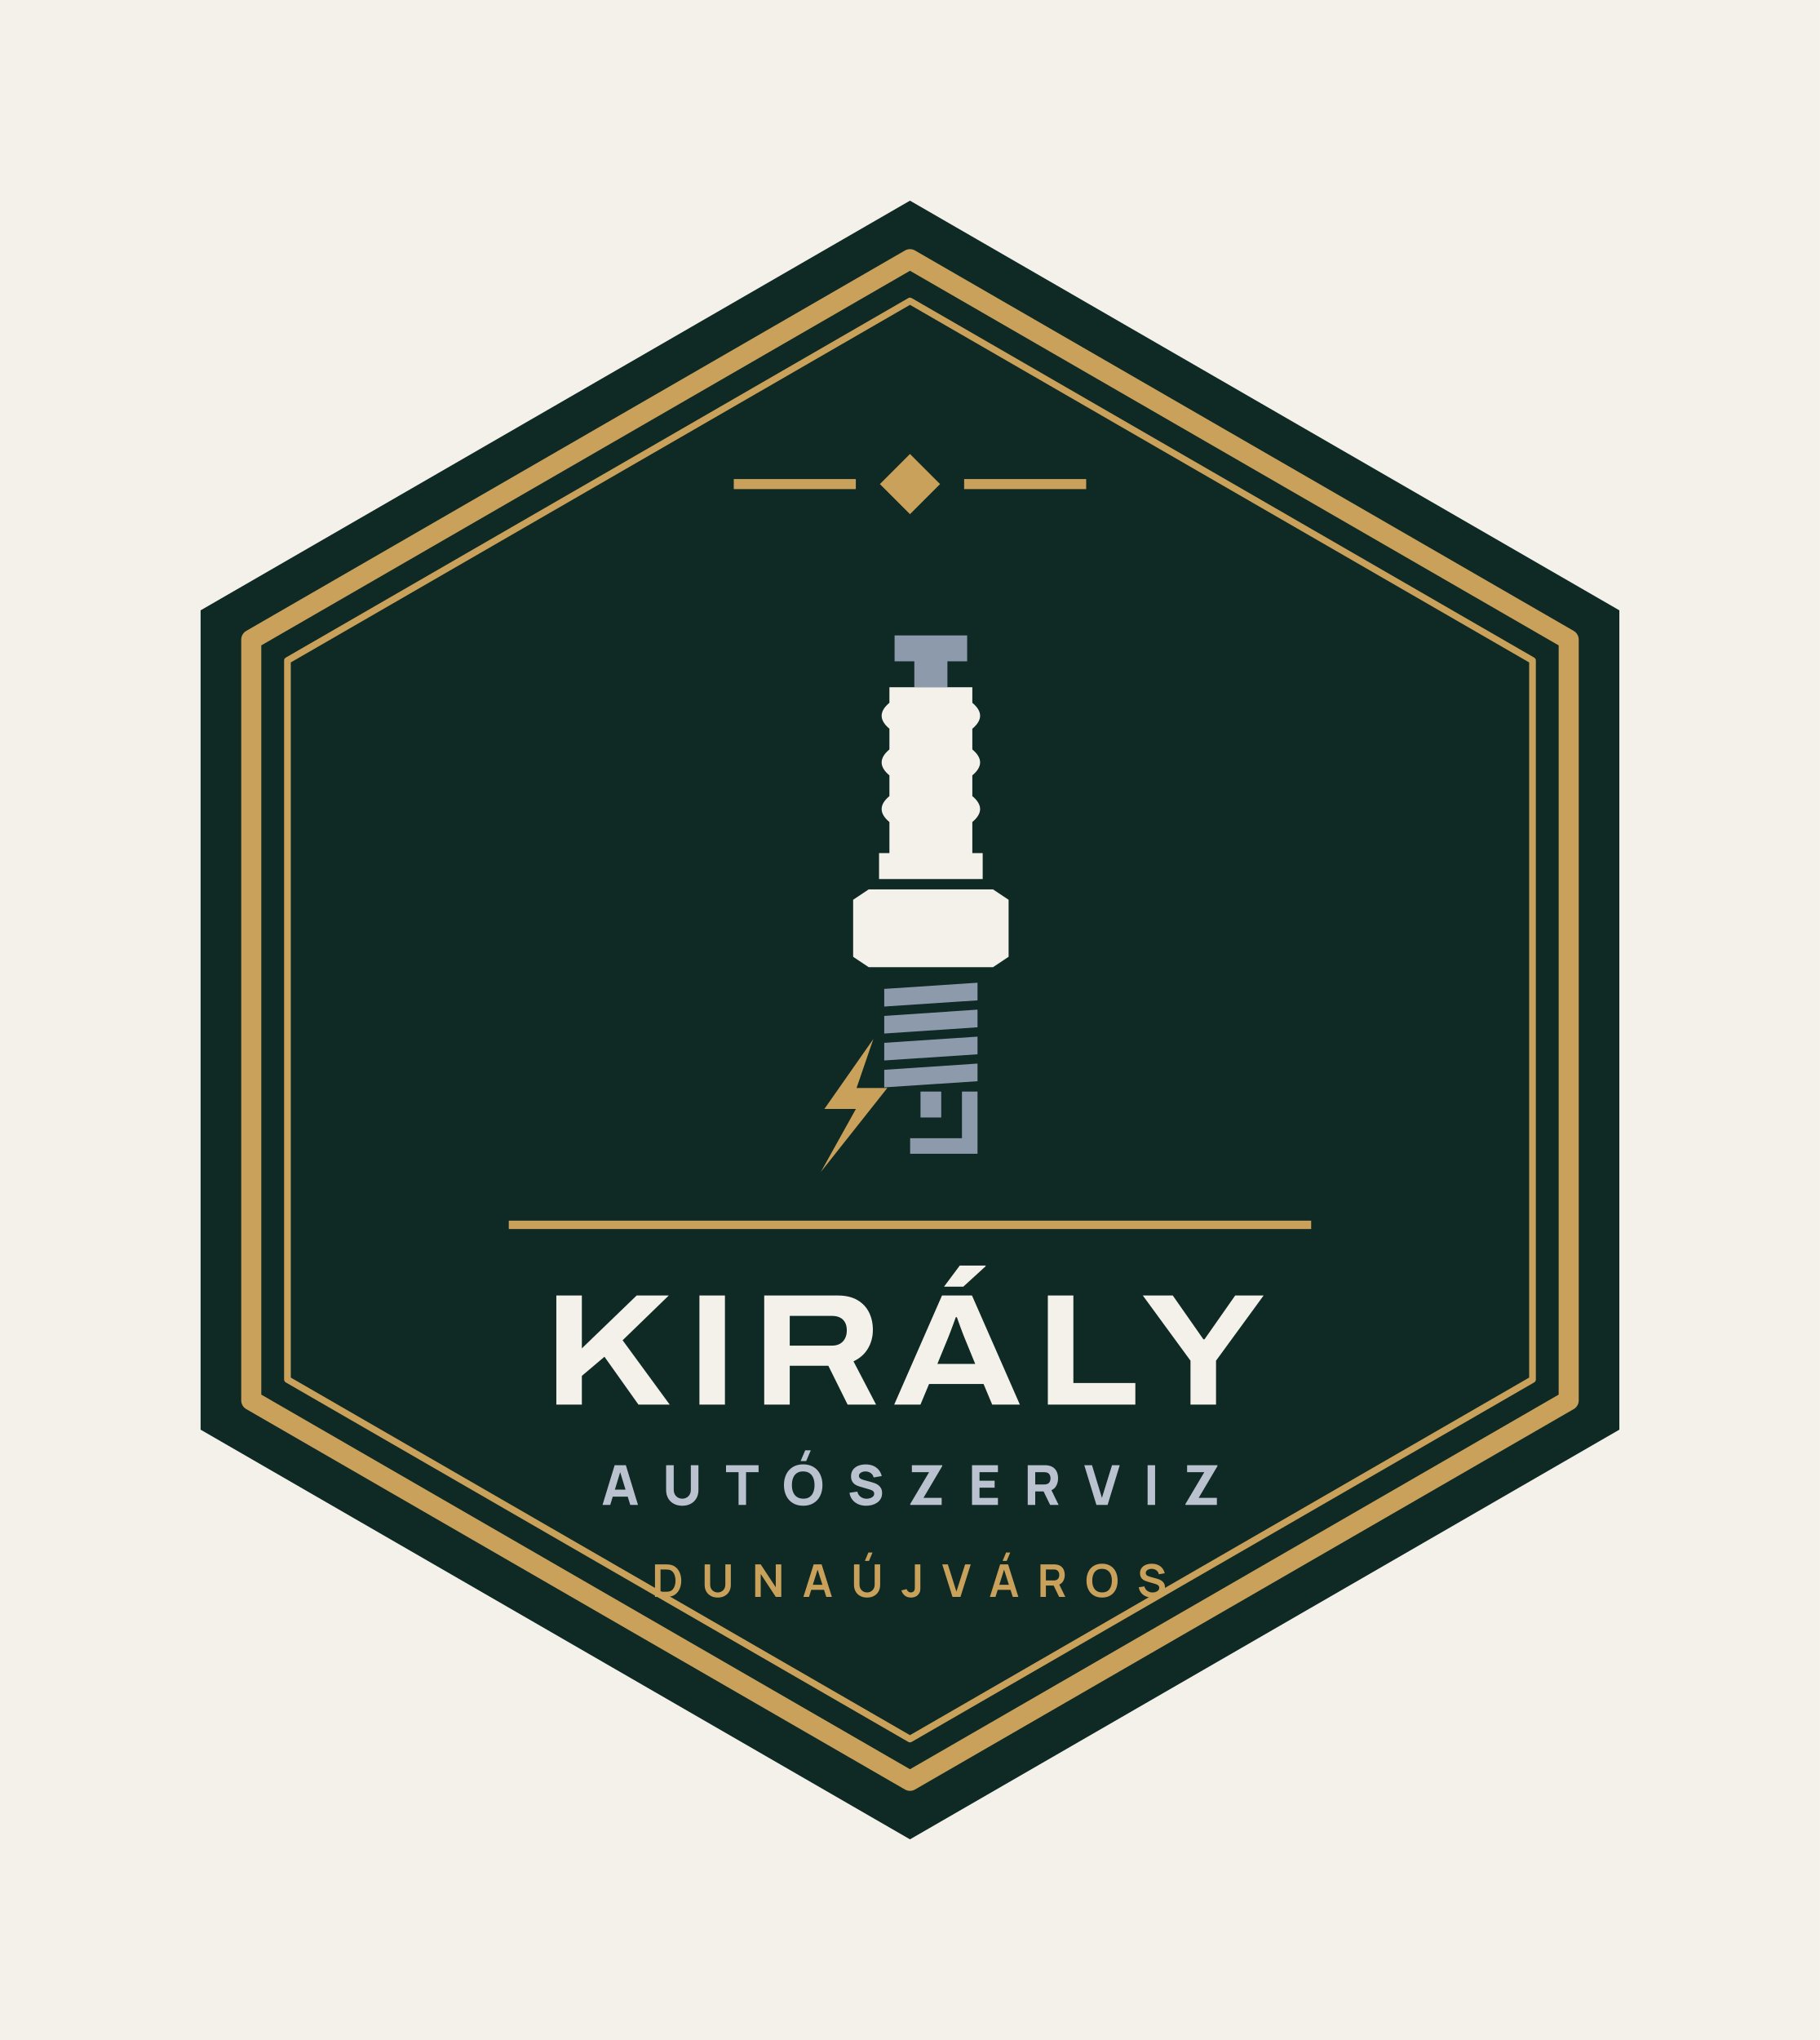
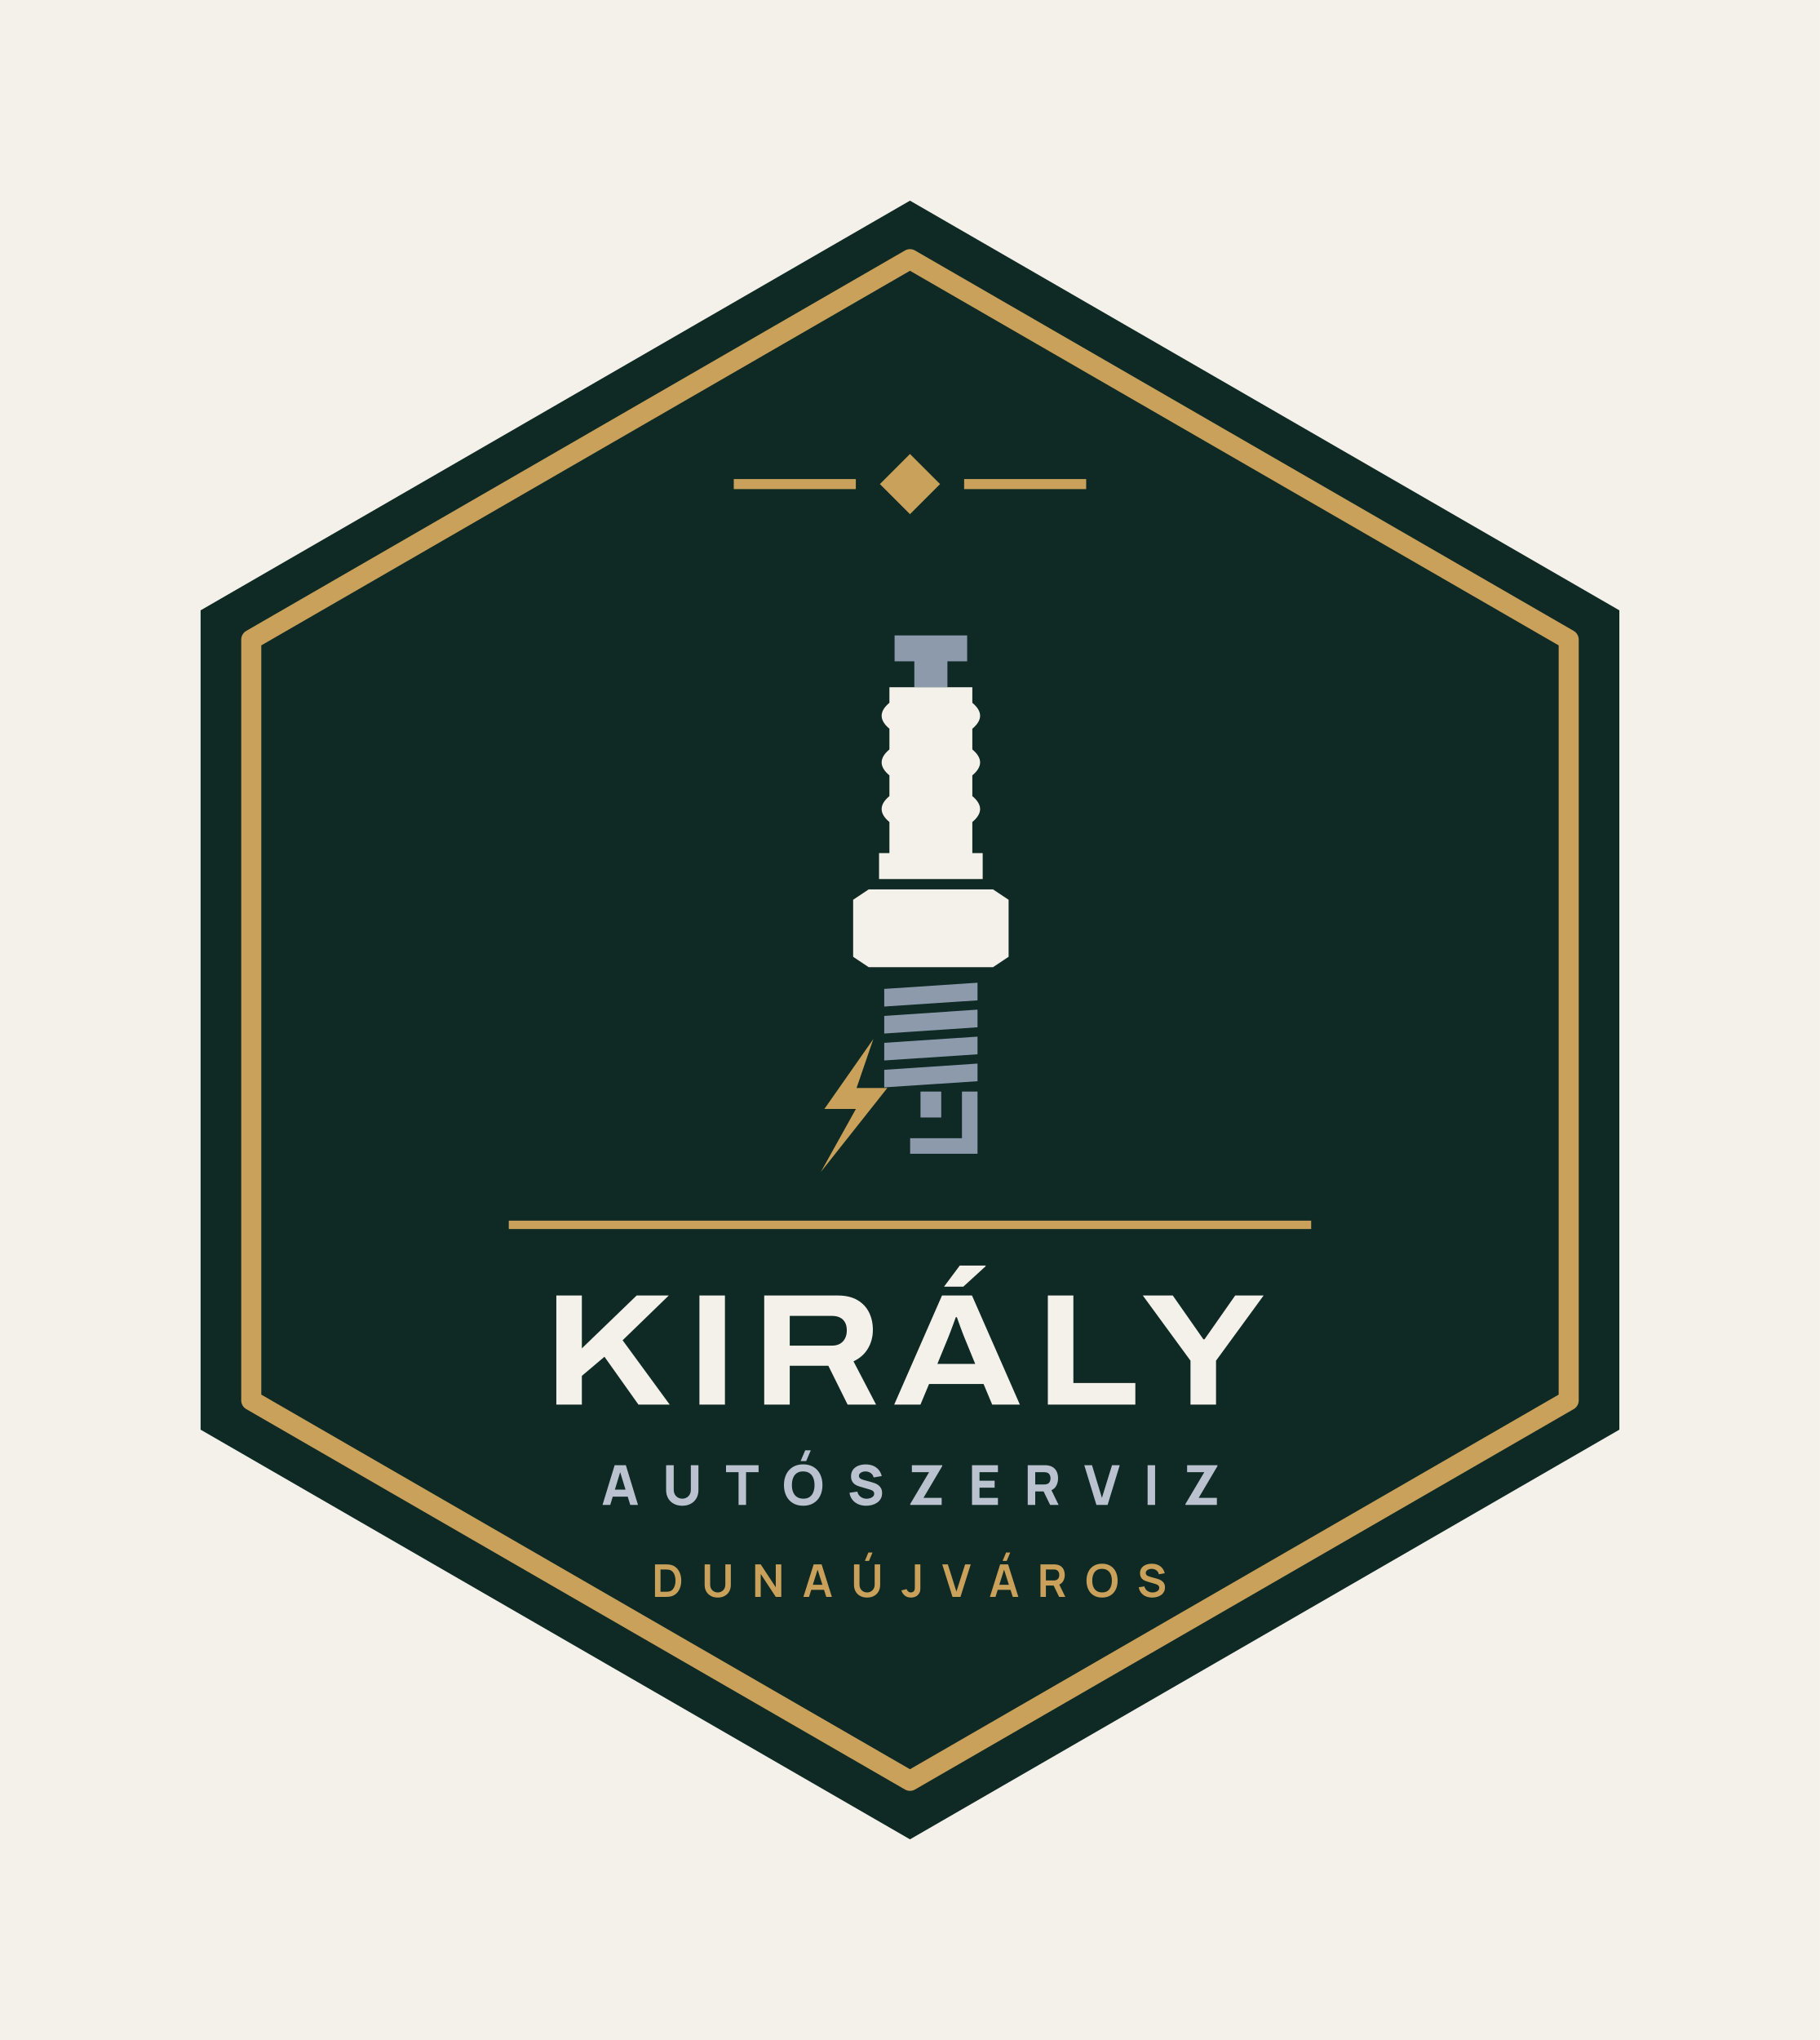
<svg xmlns="http://www.w3.org/2000/svg" viewBox="-8.87 -22 217.74 244" width="870.96" height="976">
  <rect x="-8.87" y="-22" width="217.74" height="244" fill="#F3F1EA" />
  <path d="M100 2 L184.87 51 L184.87 149 L100 198 L15.13 149 L15.13 51Z" fill="#0F2A24" />
  <path d="M100 9 L178.81 54.5 L178.81 145.5 L100 191 L21.19 145.5 L21.19 54.5Z" fill="none" stroke="#C9A15A" stroke-width="2.4" stroke-linejoin="round" />
-   <path d="M100 14 L174.48 57 L174.48 143 L100 186 L25.52 143 L25.52 57Z" fill="none" stroke="#C9A15A" stroke-width=".8" stroke-linejoin="round" />
  <path d="M100 32.3 L103.6 35.9 L100 39.5 L96.4 35.9Z" fill="#C9A15A" />
  <rect x="78.92" y="35.3" width="14.6" height="1.2" fill="#C9A15A" />
  <rect x="106.48" y="35.3" width="14.6" height="1.2" fill="#C9A15A" />
  <path d="M98.16 54H106.84V57.1H104.48V60.2H100.52V57.1H98.16Z" fill="#8C9AAC" />
  <path d="M97.54 60.2H107.46V62.06Q109.32 63.61 107.46 65.16V67.64Q109.32 69.19 107.46 70.74V73.22Q109.32 74.77 107.46 76.32V80.04H108.7V83.14H96.3V80.04H97.54V76.32Q95.68 74.77 97.54 73.22V70.74Q95.68 69.19 97.54 67.64V65.16Q95.68 63.61 97.54 62.06Z" fill="#F3F1EA" />
  <path d="M93.2 85.62L95.06 84.38H109.94L111.8 85.62V92.44L109.94 93.68H95.06L93.2 92.44Z" fill="#F3F1EA" />
  <path d="M96.92 96.28L108.08 95.54V97.65L96.92 98.39Z" fill="#8C9AAC" />
  <path d="M96.92 99.51L108.08 98.76V100.87L96.92 101.62Z" fill="#8C9AAC" />
  <path d="M96.92 102.73L108.08 101.99V104.1L96.92 104.84Z" fill="#8C9AAC" />
  <path d="M96.92 105.96L108.08 105.21V107.32L96.92 108.06Z" fill="#8C9AAC" />
  <rect x="101.26" y="108.56" width="2.48" height="3.1" fill="#8C9AAC" />
  <path d="M106.22 108.56H108.08V116H100.02V114.14H106.22Z" fill="#8C9AAC" />
  <path d="M95.62 102.27L89.76 110.64H93.53L89.34 118.17L97.29 108.13H93.61Z" fill="#C9A15A" />
  <rect x="52" y="124" width="96" height="1" fill="#C9A15A" />
  <path d="M57.69 146.0V132.951H60.744V139.277L67.3 132.951H71.145L65.621 138.306L71.253 146.0H67.513L63.448 140.278L60.744 142.565V146.0ZM74.809 146.0V132.951H77.863V146.0ZM82.561 146.0V132.951H91.342Q92.769 132.951 93.7 133.492Q94.631 134.034 95.096 134.962Q95.561 135.889 95.561 137.057Q95.561 138.289 94.977 139.285Q94.393 140.282 93.243 140.827L95.942 146.0H92.538L90.233 141.357H85.615V146.0ZM85.615 138.947H90.674Q91.508 138.947 91.975 138.448Q92.442 137.949 92.442 137.113Q92.442 136.564 92.236 136.181Q92.029 135.798 91.636 135.595Q91.242 135.392 90.674 135.392H85.615ZM98.113 146.0 103.832 132.951H107.419L113.146 146.0H109.836L108.803 143.533H102.285L101.254 146.0ZM103.277 141.135H107.805L106.534 138.031Q106.453 137.834 106.322 137.497Q106.191 137.161 106.054 136.783Q105.917 136.404 105.796 136.066Q105.674 135.728 105.61 135.547H105.483Q105.352 135.917 105.174 136.397Q104.997 136.876 104.83 137.32Q104.663 137.763 104.548 138.038ZM104.074 131.893 105.954 129.374H109.041L109.054 129.451L106.382 131.893ZM116.495 146.0V132.951H119.549V143.417H126.963V146.0ZM133.561 146.0V140.748L127.855 132.951H131.44L135.105 138.193H135.238L138.909 132.951H142.31L136.616 140.748V146.0Z" fill="#F3F1EA" />
  <path d="M63.215 158.0 64.667 153.248H66.007L67.459 158.0H66.535L65.241 153.809H65.413L64.139 158.0ZM64.086 157.01V156.172H66.594V157.01ZM72.759 158.099Q72.184 158.099 71.749 157.866Q71.313 157.634 71.069 157.211Q70.825 156.789 70.825 156.218V153.255L71.736 153.248V156.211Q71.736 156.446 71.815 156.637Q71.894 156.828 72.034 156.967Q72.174 157.106 72.361 157.18Q72.547 157.254 72.759 157.254Q72.976 157.254 73.163 157.178Q73.349 157.102 73.488 156.964Q73.626 156.825 73.704 156.634Q73.782 156.442 73.782 156.211V153.248H74.692V156.218Q74.692 156.789 74.448 157.211Q74.204 157.634 73.768 157.866Q73.333 158.099 72.759 158.099ZM79.491 158.0V154.086H77.992V153.248H81.886V154.086H80.388V158.0ZM87.585 152.753H86.919L87.467 151.466H88.133ZM87.226 158.099Q86.513 158.099 85.996 157.789Q85.48 157.479 85.201 156.921Q84.922 156.363 84.922 155.624Q84.922 154.885 85.201 154.327Q85.48 153.769 85.996 153.459Q86.513 153.149 87.226 153.149Q87.939 153.149 88.455 153.459Q88.971 153.769 89.25 154.327Q89.529 154.885 89.529 155.624Q89.529 156.363 89.25 156.921Q88.971 157.479 88.455 157.789Q87.939 158.099 87.226 158.099ZM87.226 157.254Q87.678 157.261 87.978 157.06Q88.278 156.858 88.429 156.489Q88.579 156.119 88.579 155.624Q88.579 155.129 88.429 154.766Q88.278 154.403 87.978 154.202Q87.678 154 87.226 153.994Q86.774 153.987 86.473 154.189Q86.173 154.39 86.023 154.759Q85.873 155.129 85.873 155.624Q85.873 156.119 86.023 156.482Q86.173 156.845 86.473 157.046Q86.774 157.248 87.226 157.254ZM94.756 158.099Q94.228 158.099 93.804 157.913Q93.38 157.726 93.108 157.378Q92.836 157.03 92.763 156.548L93.7 156.409Q93.799 156.819 94.11 157.04Q94.42 157.261 94.816 157.261Q95.037 157.261 95.245 157.191Q95.453 157.122 95.586 156.987Q95.72 156.852 95.72 156.654Q95.72 156.581 95.698 156.513Q95.677 156.446 95.628 156.386Q95.578 156.327 95.487 156.274Q95.397 156.221 95.258 156.178L94.024 155.815Q93.885 155.776 93.702 155.703Q93.519 155.631 93.347 155.495Q93.176 155.36 93.062 155.137Q92.948 154.915 92.948 154.575Q92.948 154.096 93.189 153.779Q93.43 153.463 93.832 153.307Q94.235 153.152 94.723 153.156Q95.215 153.162 95.601 153.324Q95.987 153.486 96.248 153.794Q96.509 154.103 96.624 154.548L95.654 154.713Q95.601 154.482 95.459 154.324Q95.317 154.165 95.121 154.083Q94.925 154 94.71 153.994Q94.499 153.987 94.312 154.052Q94.126 154.116 94.009 154.238Q93.892 154.36 93.892 154.528Q93.892 154.684 93.987 154.781Q94.083 154.878 94.228 154.938Q94.374 154.997 94.525 155.037L95.35 155.261Q95.535 155.31 95.76 155.391Q95.984 155.472 96.19 155.616Q96.396 155.759 96.53 155.994Q96.664 156.228 96.664 156.588Q96.664 156.97 96.504 157.256Q96.344 157.541 96.073 157.728Q95.802 157.914 95.461 158.007Q95.119 158.099 94.756 158.099ZM100.03 158.0V157.888L102.287 154.086H100.228V153.248H103.858V153.36L101.614 157.155H103.792V158.0ZM107.422 158.0V153.248H110.524V154.086H108.319V155.103H110.128V155.941H108.319V157.162H110.524V158.0ZM114.088 158.0V153.248H116.094Q116.163 153.248 116.281 153.253Q116.398 153.258 116.49 153.274Q116.916 153.34 117.188 153.555Q117.46 153.769 117.589 154.094Q117.718 154.419 117.718 154.819Q117.718 155.416 117.421 155.84Q117.124 156.264 116.49 156.363L116.094 156.39H114.985V158.0ZM116.767 158.0 115.83 156.066 116.754 155.888 117.784 158.0ZM114.985 155.551H116.055Q116.124 155.551 116.206 155.545Q116.289 155.538 116.358 155.518Q116.54 155.469 116.639 155.352Q116.738 155.235 116.776 155.091Q116.814 154.947 116.814 154.819Q116.814 154.69 116.776 154.547Q116.738 154.403 116.639 154.286Q116.54 154.169 116.358 154.119Q116.289 154.099 116.206 154.093Q116.124 154.086 116.055 154.086H114.985ZM122.305 158.0 120.853 153.248H121.777L122.965 157.155L124.173 153.248H125.097L123.645 158.0ZM128.43 158.0V153.248H129.327V158.0ZM132.957 158.0V157.888L135.214 154.086H133.155V153.248H136.785V153.36L134.541 157.155H136.719V158.0Z" fill="#B9C2CE" />
  <path d="M69.493 169.0V165.112H70.731Q70.781 165.112 70.926 165.115Q71.071 165.117 71.205 165.135Q71.668 165.192 71.987 165.462Q72.306 165.731 72.471 166.146Q72.635 166.561 72.635 167.056Q72.635 167.551 72.471 167.966Q72.306 168.381 71.987 168.651Q71.668 168.92 71.205 168.977Q71.071 168.994 70.926 168.997Q70.78 169.0 70.731 169.0ZM70.154 168.386H70.731Q70.813 168.386 70.939 168.381Q71.064 168.377 71.162 168.358Q71.438 168.305 71.61 168.111Q71.783 167.917 71.865 167.639Q71.947 167.362 71.947 167.056Q71.947 166.739 71.863 166.461Q71.779 166.183 71.605 165.994Q71.431 165.805 71.162 165.754Q71.064 165.733 70.938 165.729Q70.812 165.726 70.731 165.726H70.154ZM77.001 169.081Q76.538 169.081 76.185 168.892Q75.832 168.703 75.634 168.361Q75.435 168.018 75.435 167.556V165.116L76.094 165.112V167.538Q76.094 167.758 76.168 167.931Q76.243 168.103 76.37 168.224Q76.498 168.344 76.661 168.406Q76.825 168.469 77.001 168.469Q77.182 168.469 77.346 168.405Q77.509 168.342 77.636 168.221Q77.762 168.101 77.835 167.928Q77.909 167.756 77.909 167.538V165.112H78.567V167.556Q78.567 168.018 78.369 168.36Q78.171 168.703 77.818 168.892Q77.465 169.081 77.001 169.081ZM81.483 169.0V165.112H82.142L83.945 167.853V165.112H84.604V169.0H83.945L82.142 166.259V169.0ZM87.251 169.0 88.476 165.112H89.43L90.656 169.0H89.986L88.874 165.512H89.018L87.921 169.0ZM87.935 168.157V167.549H89.976V168.157ZM95.099 164.693H94.605L95.022 163.695H95.516ZM94.867 169.081Q94.404 169.081 94.051 168.892Q93.698 168.703 93.5 168.361Q93.301 168.018 93.301 167.556V165.116L93.96 165.112V167.538Q93.96 167.758 94.034 167.931Q94.109 168.103 94.236 168.224Q94.364 168.344 94.527 168.406Q94.691 168.469 94.867 168.469Q95.048 168.469 95.212 168.405Q95.375 168.342 95.502 168.221Q95.628 168.101 95.701 167.928Q95.775 167.756 95.775 167.538V165.112H96.433V167.556Q96.433 168.018 96.235 168.36Q96.036 168.703 95.684 168.892Q95.331 169.081 94.867 169.081ZM100.127 169.08Q99.681 169.08 99.386 168.848Q99.091 168.616 98.971 168.222L99.613 168.069Q99.644 168.233 99.787 168.352Q99.931 168.471 100.102 168.471Q100.216 168.471 100.344 168.41Q100.471 168.349 100.531 168.214Q100.57 168.127 100.577 168.007Q100.583 167.888 100.583 167.729V165.112H101.242V167.729Q101.242 167.909 101.24 168.045Q101.239 168.181 101.213 168.301Q101.188 168.421 101.113 168.549Q100.954 168.825 100.697 168.953Q100.439 169.08 100.127 169.08ZM105.087 169.0 103.861 165.112H104.531L105.557 168.369L106.596 165.112H107.267L106.041 169.0ZM111.577 164.693H111.083L111.499 163.695H111.993ZM109.561 169.0 110.787 165.112H111.74L112.966 169.0H112.296L111.184 165.512H111.328L110.231 169.0ZM110.245 168.157V167.549H112.286V168.157ZM115.611 169.0V165.112H117.218Q117.275 165.112 117.364 165.116Q117.454 165.12 117.529 165.134Q117.866 165.186 118.086 165.359Q118.306 165.532 118.413 165.794Q118.519 166.057 118.519 166.377Q118.519 166.854 118.279 167.195Q118.039 167.537 117.542 167.618L117.265 167.643H116.261V169.0ZM117.844 169.0 117.078 167.418 117.74 167.272 118.582 169.0ZM116.261 167.034H117.191Q117.246 167.034 117.313 167.028Q117.379 167.023 117.438 167.007Q117.599 166.966 117.692 166.864Q117.784 166.762 117.823 166.632Q117.862 166.502 117.862 166.377Q117.862 166.253 117.823 166.123Q117.784 165.993 117.692 165.891Q117.599 165.788 117.438 165.747Q117.379 165.732 117.313 165.726Q117.246 165.721 117.191 165.721H116.261ZM122.981 169.081Q122.398 169.081 121.981 168.826Q121.564 168.572 121.342 168.115Q121.119 167.659 121.119 167.056Q121.119 166.453 121.342 165.997Q121.564 165.54 121.981 165.286Q122.398 165.031 122.981 165.031Q123.563 165.031 123.98 165.286Q124.397 165.54 124.619 165.997Q124.842 166.453 124.842 167.056Q124.842 167.659 124.619 168.115Q124.397 168.572 123.98 168.826Q123.563 169.081 122.981 169.081ZM122.981 168.467Q123.372 168.472 123.632 168.296Q123.893 168.12 124.023 167.801Q124.153 167.481 124.153 167.056Q124.153 166.631 124.023 166.316Q123.893 166 123.632 165.825Q123.372 165.649 122.981 165.645Q122.589 165.64 122.329 165.816Q122.069 165.991 121.939 166.311Q121.809 166.631 121.808 167.056Q121.807 167.481 121.937 167.796Q122.068 168.111 122.328 168.287Q122.589 168.463 122.981 168.467ZM128.982 169.081Q128.556 169.081 128.215 168.933Q127.873 168.784 127.653 168.507Q127.433 168.231 127.372 167.849L128.048 167.747Q128.134 168.093 128.402 168.282Q128.671 168.472 129.022 168.472Q129.23 168.472 129.414 168.406Q129.598 168.341 129.712 168.216Q129.827 168.091 129.827 167.913Q129.827 167.83 129.8 167.762Q129.773 167.694 129.721 167.64Q129.669 167.586 129.586 167.542Q129.504 167.497 129.394 167.464L128.391 167.168Q128.261 167.13 128.111 167.066Q127.96 167.002 127.827 166.89Q127.694 166.779 127.608 166.605Q127.523 166.43 127.523 166.173Q127.523 165.797 127.714 165.543Q127.905 165.288 128.227 165.161Q128.549 165.033 128.945 165.035Q129.344 165.04 129.657 165.174Q129.971 165.307 130.181 165.56Q130.391 165.813 130.478 166.174L129.778 166.294Q129.736 166.089 129.612 165.945Q129.489 165.801 129.312 165.725Q129.135 165.649 128.936 165.645Q128.741 165.64 128.575 165.702Q128.41 165.763 128.308 165.876Q128.207 165.989 128.207 166.141Q128.207 166.285 128.293 166.375Q128.379 166.464 128.508 166.518Q128.638 166.571 128.768 166.606L129.465 166.8Q129.608 166.838 129.786 166.903Q129.964 166.968 130.128 167.084Q130.293 167.2 130.4 167.389Q130.507 167.578 130.507 167.868Q130.507 168.171 130.382 168.399Q130.258 168.627 130.043 168.778Q129.829 168.929 129.555 169.005Q129.281 169.081 128.982 169.081Z" fill="#C9A15A" />
</svg>
